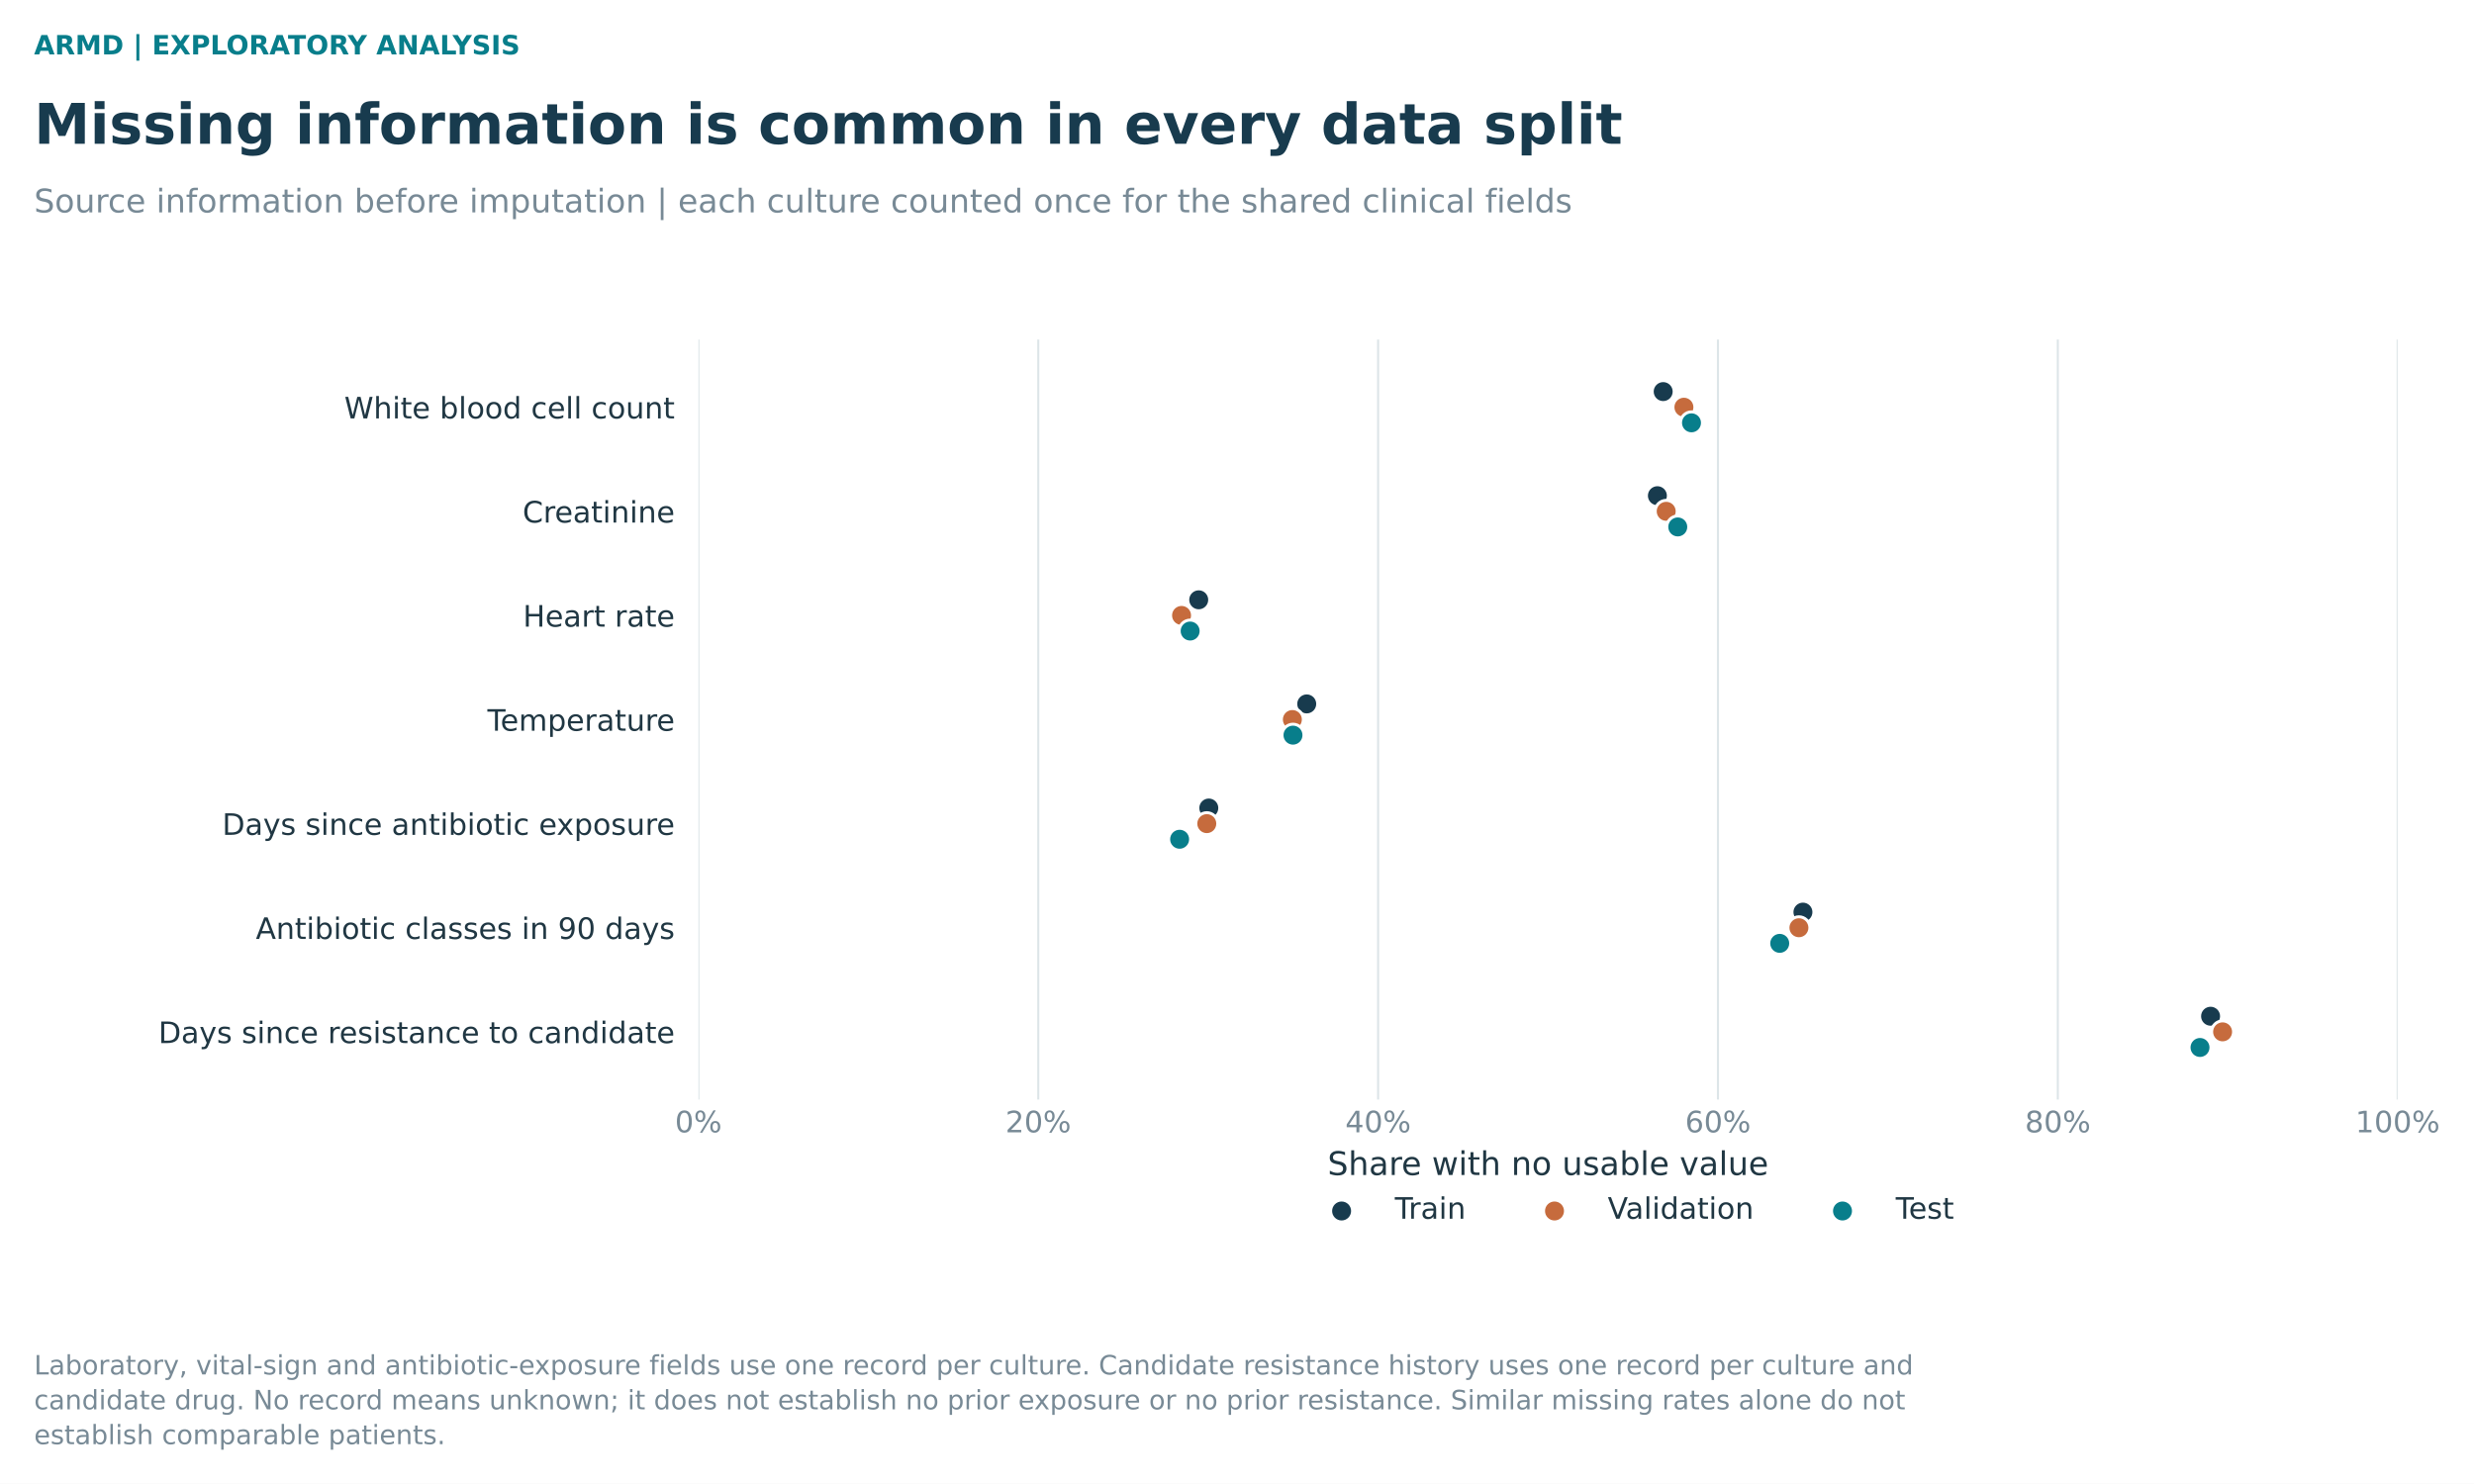
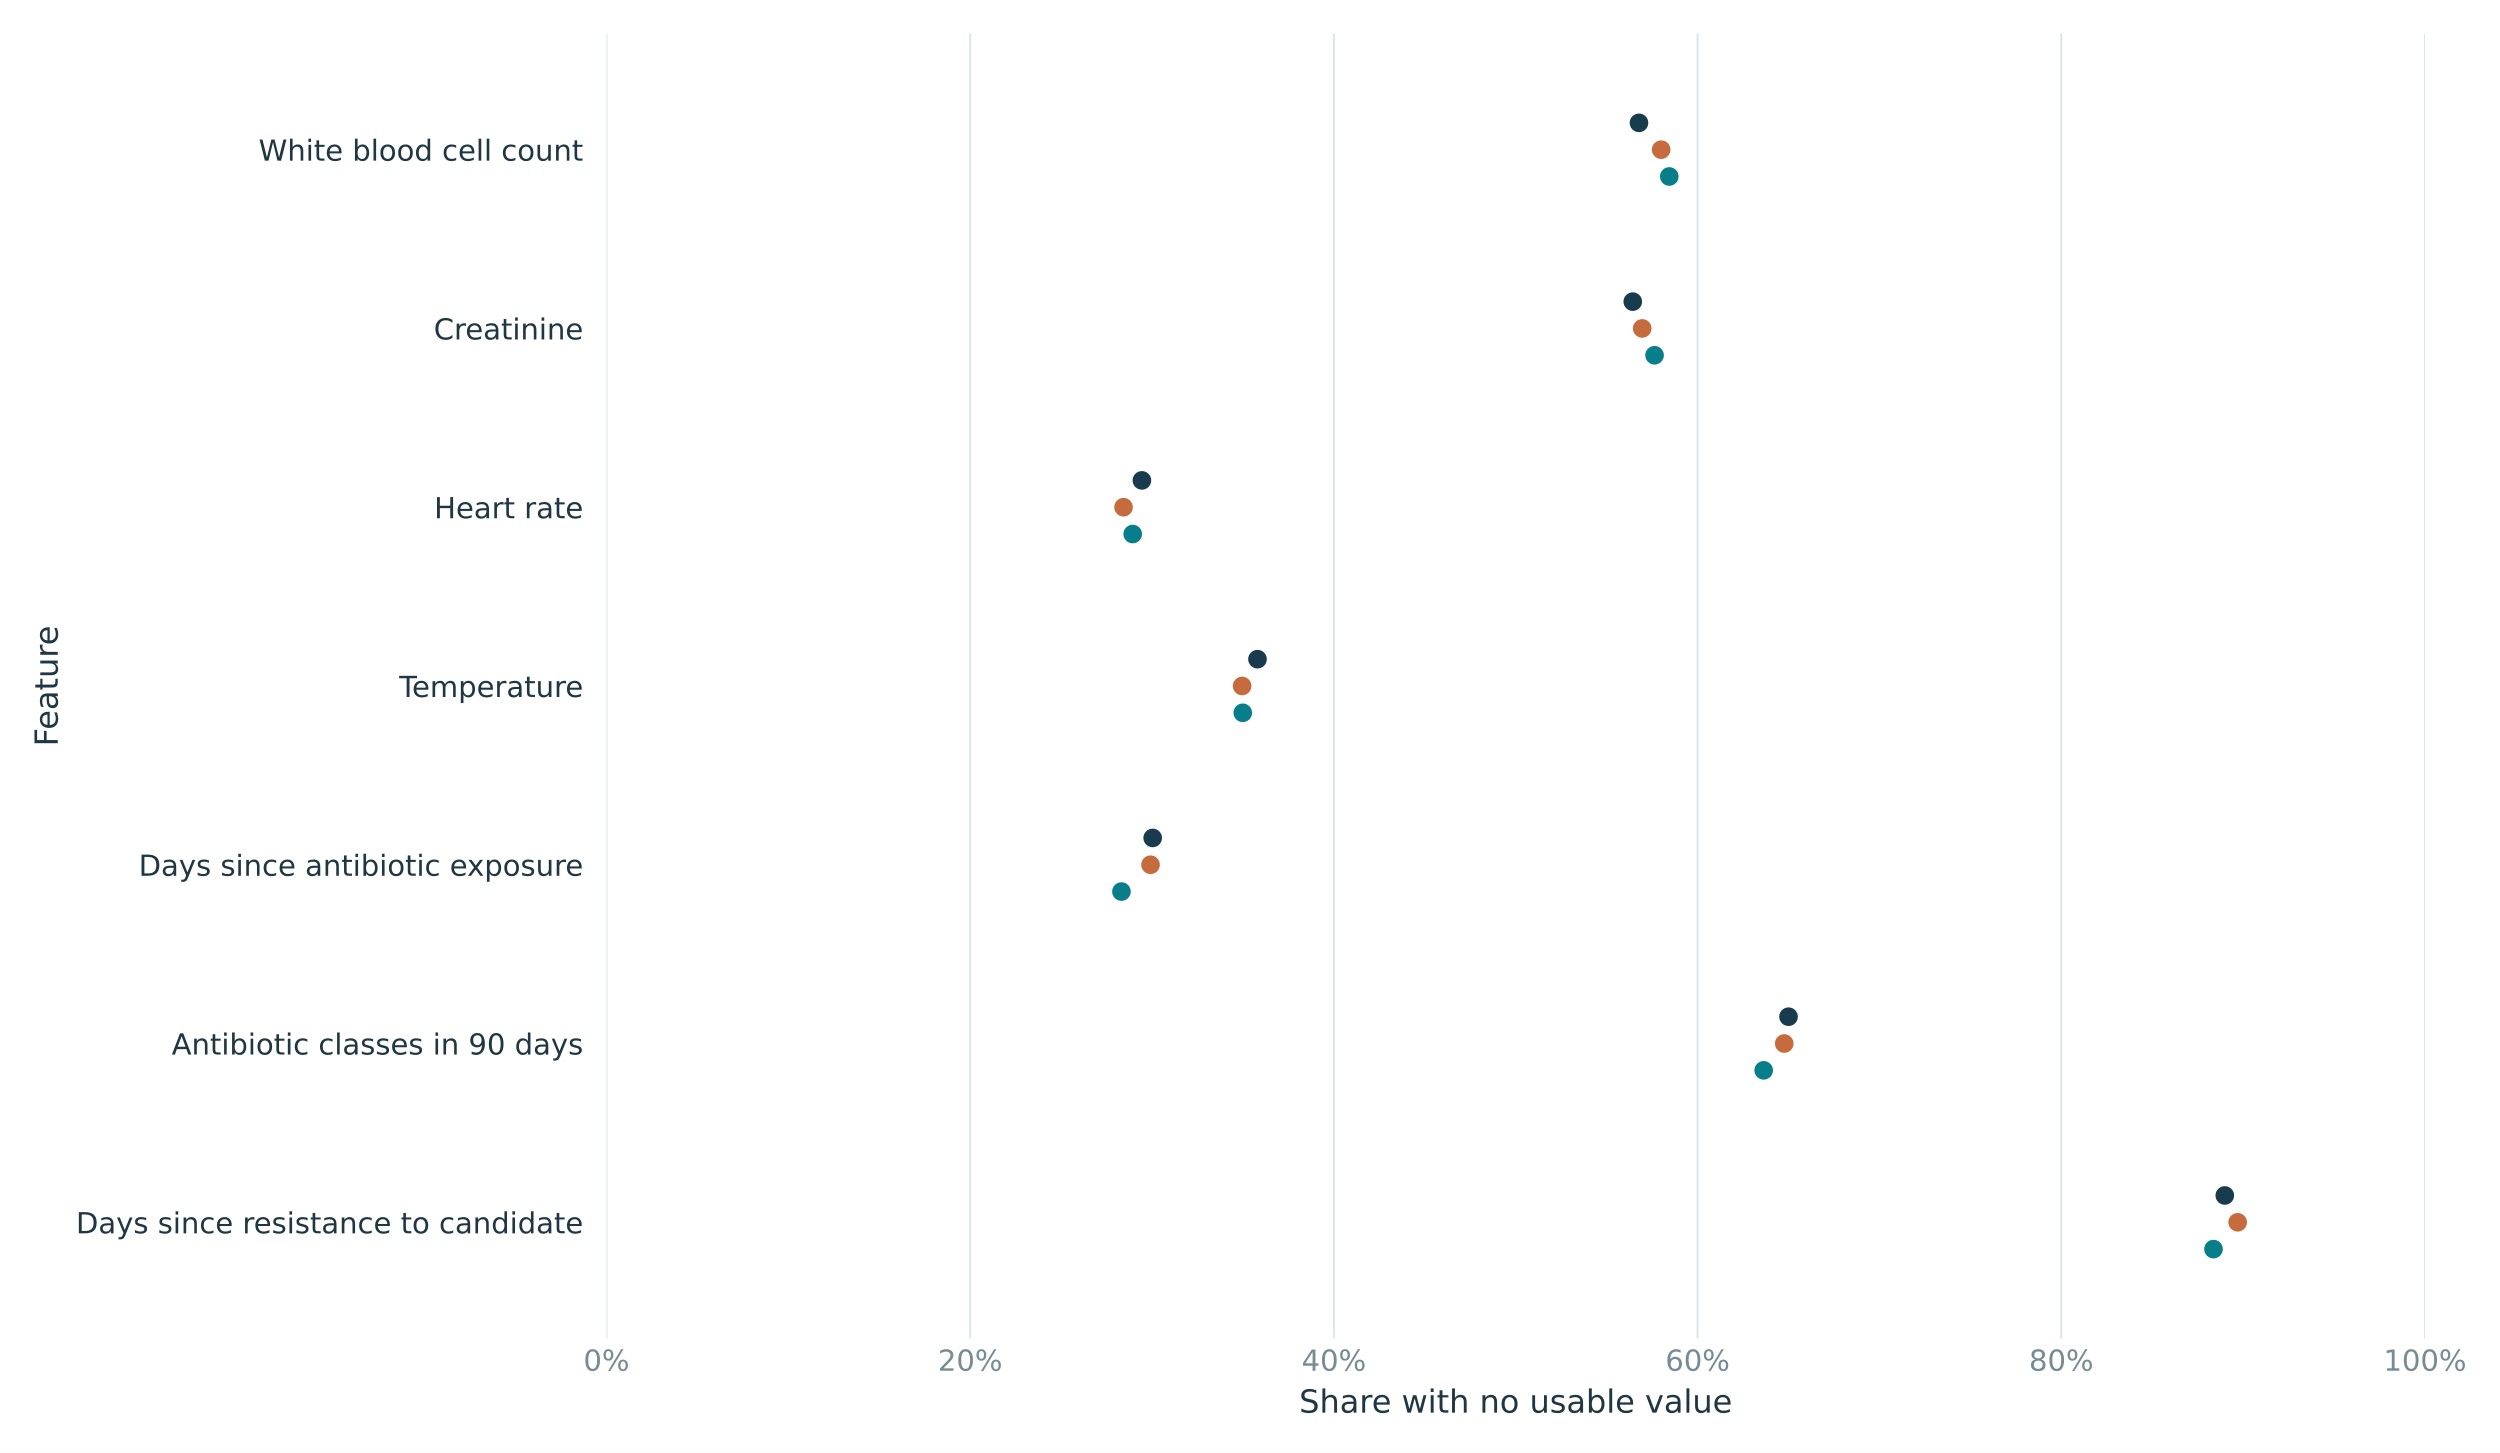
- <svg xmlns="http://www.w3.org/2000/svg" xmlns:xlink="http://www.w3.org/1999/xlink" width="836.535pt" height="501.84pt" viewBox="0 0 836.535 501.84" version="1.1">
+ <svg xmlns="http://www.w3.org/2000/svg" xmlns:xlink="http://www.w3.org/1999/xlink" width="860.559pt" height="500.084pt" viewBox="0 0 860.559 500.084" version="1.1">
  <defs>
    <style type="text/css">*{stroke-linejoin: round; stroke-linecap: butt}</style>
  </defs>
  <g id="figure_1">
    <g id="patch_1">
-       <path d="M 0 501.84  L 836.535 501.84  L 836.535 0  L 0 0  z " style="fill: #ffffff" />
+       <path d="M 0 500.084  L 860.559 500.084  L 860.559 0  L 0 0  z " style="fill: #ffffff" />
    </g>
    <g id="axes_1">
      <g id="patch_2">
-         <path d="M 236.16 371.88  L 810.72 371.88  L 810.72 114.84  L 236.16 114.84  z " style="fill: #ffffff" />
+         <path d="M 208.764 460.74  L 834.744 460.74  L 834.744 11.52  L 208.764 11.52  z " style="fill: #ffffff" />
      </g>
      <g id="matplotlib.axis_1">
        <g id="xtick_1">
          <g id="line2d_1">
-             <path d="M 236.16 371.88  L 236.16 114.84  " clip-path="url(#p26791d1126)" style="fill: none; stroke: #dde5e8; stroke-width: 0.7; stroke-linecap: square" />
+             <path d="M 208.764 460.74  L 208.764 11.52  " clip-path="url(#pb7105e868f)" style="fill: none; stroke: #dde5e8; stroke-width: 0.7; stroke-linecap: square" />
          </g>
          <g id="line2d_2" />
          <g id="text_1">
-             <text style="font-size: 10px; font-family: 'DejaVu Sans'; text-anchor: middle; fill: #788a96" x="236.16" y="382.978" transform="rotate(-0 236.16 382.9784)">0%</text>
+             <text style="font-size: 10px; font-family: 'DejaVu Sans'; text-anchor: middle; fill: #788a96" x="208.764" y="471.838" transform="rotate(-0 208.7644 471.8384)">0%</text>
          </g>
        </g>
        <g id="xtick_2">
          <g id="line2d_3">
-             <path d="M 351.072 371.88  L 351.072 114.84  " clip-path="url(#p26791d1126)" style="fill: none; stroke: #dde5e8; stroke-width: 0.7; stroke-linecap: square" />
+             <path d="M 333.96 460.74  L 333.96 11.52  " clip-path="url(#pb7105e868f)" style="fill: none; stroke: #dde5e8; stroke-width: 0.7; stroke-linecap: square" />
          </g>
          <g id="line2d_4" />
          <g id="text_2">
-             <text style="font-size: 10px; font-family: 'DejaVu Sans'; text-anchor: middle; fill: #788a96" x="351.072" y="382.978" transform="rotate(-0 351.072 382.9784)">20%</text>
+             <text style="font-size: 10px; font-family: 'DejaVu Sans'; text-anchor: middle; fill: #788a96" x="333.96" y="471.838" transform="rotate(-0 333.9604 471.8384)">20%</text>
          </g>
        </g>
        <g id="xtick_3">
          <g id="line2d_5">
-             <path d="M 465.984 371.88  L 465.984 114.84  " clip-path="url(#p26791d1126)" style="fill: none; stroke: #dde5e8; stroke-width: 0.7; stroke-linecap: square" />
+             <path d="M 459.156 460.74  L 459.156 11.52  " clip-path="url(#pb7105e868f)" style="fill: none; stroke: #dde5e8; stroke-width: 0.7; stroke-linecap: square" />
          </g>
          <g id="line2d_6" />
          <g id="text_3">
-             <text style="font-size: 10px; font-family: 'DejaVu Sans'; text-anchor: middle; fill: #788a96" x="465.984" y="382.978" transform="rotate(-0 465.984 382.9784)">40%</text>
+             <text style="font-size: 10px; font-family: 'DejaVu Sans'; text-anchor: middle; fill: #788a96" x="459.156" y="471.838" transform="rotate(-0 459.1564 471.8384)">40%</text>
          </g>
        </g>
        <g id="xtick_4">
          <g id="line2d_7">
-             <path d="M 580.896 371.88  L 580.896 114.84  " clip-path="url(#p26791d1126)" style="fill: none; stroke: #dde5e8; stroke-width: 0.7; stroke-linecap: square" />
+             <path d="M 584.352 460.74  L 584.352 11.52  " clip-path="url(#pb7105e868f)" style="fill: none; stroke: #dde5e8; stroke-width: 0.7; stroke-linecap: square" />
          </g>
          <g id="line2d_8" />
          <g id="text_4">
-             <text style="font-size: 10px; font-family: 'DejaVu Sans'; text-anchor: middle; fill: #788a96" x="580.896" y="382.978" transform="rotate(-0 580.896 382.9784)">60%</text>
+             <text style="font-size: 10px; font-family: 'DejaVu Sans'; text-anchor: middle; fill: #788a96" x="584.352" y="471.838" transform="rotate(-0 584.3524 471.8384)">60%</text>
          </g>
        </g>
        <g id="xtick_5">
          <g id="line2d_9">
-             <path d="M 695.808 371.88  L 695.808 114.84  " clip-path="url(#p26791d1126)" style="fill: none; stroke: #dde5e8; stroke-width: 0.7; stroke-linecap: square" />
+             <path d="M 709.548 460.74  L 709.548 11.52  " clip-path="url(#pb7105e868f)" style="fill: none; stroke: #dde5e8; stroke-width: 0.7; stroke-linecap: square" />
          </g>
          <g id="line2d_10" />
          <g id="text_5">
-             <text style="font-size: 10px; font-family: 'DejaVu Sans'; text-anchor: middle; fill: #788a96" x="695.808" y="382.978" transform="rotate(-0 695.808 382.9784)">80%</text>
+             <text style="font-size: 10px; font-family: 'DejaVu Sans'; text-anchor: middle; fill: #788a96" x="709.548" y="471.838" transform="rotate(-0 709.5484 471.8384)">80%</text>
          </g>
        </g>
        <g id="xtick_6">
          <g id="line2d_11">
-             <path d="M 810.72 371.88  L 810.72 114.84  " clip-path="url(#p26791d1126)" style="fill: none; stroke: #dde5e8; stroke-width: 0.7; stroke-linecap: square" />
+             <path d="M 834.744 460.74  L 834.744 11.52  " clip-path="url(#pb7105e868f)" style="fill: none; stroke: #dde5e8; stroke-width: 0.7; stroke-linecap: square" />
          </g>
          <g id="line2d_12" />
          <g id="text_6">
-             <text style="font-size: 10px; font-family: 'DejaVu Sans'; text-anchor: middle; fill: #788a96" x="810.72" y="382.978" transform="rotate(-0 810.72 382.9784)">100%</text>
+             <text style="font-size: 10px; font-family: 'DejaVu Sans'; text-anchor: middle; fill: #788a96" x="834.744" y="471.838" transform="rotate(-0 834.7444 471.8384)">100%</text>
          </g>
        </g>
        <g id="text_7">
-           <text style="font-size: 11px; font-family: 'DejaVu Sans'; text-anchor: middle; fill: #203743" x="523.44" y="397.416" transform="rotate(-0 523.44 397.4164)">Share with no usable value</text>
+           <text style="font-size: 11px; font-family: 'DejaVu Sans'; text-anchor: middle; fill: #203743" x="521.754" y="486.276" transform="rotate(-0 521.7544 486.2764)">Share with no usable value</text>
        </g>
      </g>
      <g id="matplotlib.axis_2">
        <g id="ytick_1">
          <g id="line2d_13" />
          <g id="text_8">
-             <text style="font-size: 10px; font-family: 'DejaVu Sans'; text-anchor: end; fill: #203743" x="228.16" y="141.526" transform="rotate(-0 228.16 141.5263)">White blood cell count</text>
+             <text style="font-size: 10px; font-family: 'DejaVu Sans'; text-anchor: end; fill: #203743" x="200.764" y="55.318" transform="rotate(-0 200.7644 55.31826)">White blood cell count</text>
          </g>
        </g>
        <g id="ytick_2">
          <g id="line2d_14" />
          <g id="text_9">
-             <text style="font-size: 10px; font-family: 'DejaVu Sans'; text-anchor: end; fill: #203743" x="228.16" y="176.737" transform="rotate(-0 228.16 176.7373)">Creatinine</text>
+             <text style="font-size: 10px; font-family: 'DejaVu Sans'; text-anchor: end; fill: #203743" x="200.764" y="116.855" transform="rotate(-0 200.7644 116.8552)">Creatinine</text>
          </g>
        </g>
        <g id="ytick_3">
          <g id="line2d_15" />
          <g id="text_10">
-             <text style="font-size: 10px; font-family: 'DejaVu Sans'; text-anchor: end; fill: #203743" x="228.16" y="211.948" transform="rotate(-0 228.16 211.9483)">Heart rate</text>
+             <text style="font-size: 10px; font-family: 'DejaVu Sans'; text-anchor: end; fill: #203743" x="200.764" y="178.392" transform="rotate(-0 200.7644 178.3922)">Heart rate</text>
          </g>
        </g>
        <g id="ytick_4">
          <g id="line2d_16" />
          <g id="text_11">
-             <text style="font-size: 10px; font-family: 'DejaVu Sans'; text-anchor: end; fill: #203743" x="228.16" y="247.159" transform="rotate(-0 228.16 247.1592)">Temperature</text>
+             <text style="font-size: 10px; font-family: 'DejaVu Sans'; text-anchor: end; fill: #203743" x="200.764" y="239.929" transform="rotate(-0 200.7644 239.9292)">Temperature</text>
          </g>
        </g>
        <g id="ytick_5">
          <g id="line2d_17" />
          <g id="text_12">
-             <text style="font-size: 10px; font-family: 'DejaVu Sans'; text-anchor: end; fill: #203743" x="228.16" y="282.37" transform="rotate(-0 228.16 282.3702)">Days since antibiotic exposure</text>
+             <text style="font-size: 10px; font-family: 'DejaVu Sans'; text-anchor: end; fill: #203743" x="200.764" y="301.466" transform="rotate(-0 200.7644 301.4662)">Days since antibiotic exposure</text>
          </g>
        </g>
        <g id="ytick_6">
          <g id="line2d_18" />
          <g id="text_13">
-             <text style="font-size: 10px; font-family: 'DejaVu Sans'; text-anchor: end; fill: #203743" x="228.16" y="317.581" transform="rotate(-0 228.16 317.5811)">Antibiotic classes in 90 days</text>
+             <text style="font-size: 10px; font-family: 'DejaVu Sans'; text-anchor: end; fill: #203743" x="200.764" y="363.003" transform="rotate(-0 200.7644 363.0032)">Antibiotic classes in 90 days</text>
          </g>
        </g>
        <g id="ytick_7">
          <g id="line2d_19" />
          <g id="text_14">
-             <text style="font-size: 10px; font-family: 'DejaVu Sans'; text-anchor: end; fill: #203743" x="228.16" y="352.792" transform="rotate(-0 228.16 352.7921)">Days since resistance to candidate</text>
+             <text style="font-size: 10px; font-family: 'DejaVu Sans'; text-anchor: end; fill: #203743" x="200.764" y="424.54" transform="rotate(-0 200.7644 424.5402)">Days since resistance to candidate</text>
          </g>
+         </g>
+         <g id="text_15">
+           <text style="font-size: 11px; font-family: 'DejaVu Sans'; text-anchor: middle; fill: #203743" x="19.878" y="236.13" transform="rotate(-90 19.87828 236.13)">Feature</text>
        </g>
      </g>
      <g id="PathCollection_1">
        <defs>
-           <path id="me9581abb90" d="M 0 3.708  C 0.983 3.708 1.927 3.317 2.622 2.622  C 3.317 1.927 3.708 0.983 3.708 0  C 3.708 -0.983 3.317 -1.927 2.622 -2.622  C 1.927 -3.317 0.983 -3.708 0 -3.708  C -0.983 -3.708 -1.927 -3.317 -2.622 -2.622  C -3.317 -1.927 -3.708 -0.983 -3.708 0  C -3.708 0.983 -3.317 1.927 -2.622 2.622  C -1.927 3.317 -0.983 3.708 0 3.708  z " style="stroke: #ffffff" />
+           <path id="me847359b3b" d="M 0 3.708  C 0.983 3.708 1.927 3.317 2.622 2.622  C 3.317 1.927 3.708 0.983 3.708 0  C 3.708 -0.983 3.317 -1.927 2.622 -2.622  C 1.927 -3.317 0.983 -3.708 0 -3.708  C -0.983 -3.708 -1.927 -3.317 -2.622 -2.622  C -3.317 -1.927 -3.708 -0.983 -3.708 0  C -3.708 0.983 -3.317 1.927 -2.622 2.622  C -1.927 3.317 -0.983 3.708 0 3.708  z " style="stroke: #ffffff" />
        </defs>
-         <g clip-path="url(#p26791d1126)">
-           <use xlink:href="#me9581abb90" x="562.373" y="132.445" style="fill: #183b4e; stroke: #ffffff" />
-           <use xlink:href="#me9581abb90" x="560.415" y="167.656" style="fill: #183b4e; stroke: #ffffff" />
-           <use xlink:href="#me9581abb90" x="405.325" y="202.867" style="fill: #183b4e; stroke: #ffffff" />
-           <use xlink:href="#me9581abb90" x="441.845" y="238.078" style="fill: #183b4e; stroke: #ffffff" />
-           <use xlink:href="#me9581abb90" x="408.734" y="273.289" style="fill: #183b4e; stroke: #ffffff" />
-           <use xlink:href="#me9581abb90" x="609.626" y="308.5" style="fill: #183b4e; stroke: #ffffff" />
-           <use xlink:href="#me9581abb90" x="747.465" y="343.711" style="fill: #183b4e; stroke: #ffffff" />
+         <g clip-path="url(#pb7105e868f)">
+           <use xlink:href="#me847359b3b" x="564.172" y="42.288" style="fill: #183b4e; stroke: #ffffff" />
+           <use xlink:href="#me847359b3b" x="562.039" y="103.825" style="fill: #183b4e; stroke: #ffffff" />
+           <use xlink:href="#me847359b3b" x="393.069" y="165.362" style="fill: #183b4e; stroke: #ffffff" />
+           <use xlink:href="#me847359b3b" x="432.857" y="226.899" style="fill: #183b4e; stroke: #ffffff" />
+           <use xlink:href="#me847359b3b" x="396.783" y="288.436" style="fill: #183b4e; stroke: #ffffff" />
+           <use xlink:href="#me847359b3b" x="615.653" y="349.973" style="fill: #183b4e; stroke: #ffffff" />
+           <use xlink:href="#me847359b3b" x="765.828" y="411.51" style="fill: #183b4e; stroke: #ffffff" />
        </g>
      </g>
      <g id="PathCollection_2">
        <defs>
-           <path id="mc128b19612" d="M 0 3.708  C 0.983 3.708 1.927 3.317 2.622 2.622  C 3.317 1.927 3.708 0.983 3.708 0  C 3.708 -0.983 3.317 -1.927 2.622 -2.622  C 1.927 -3.317 0.983 -3.708 0 -3.708  C -0.983 -3.708 -1.927 -3.317 -2.622 -2.622  C -3.317 -1.927 -3.708 -0.983 -3.708 0  C -3.708 0.983 -3.317 1.927 -2.622 2.622  C -1.927 3.317 -0.983 3.708 0 3.708  z " style="stroke: #ffffff" />
+           <path id="md89b1274d4" d="M 0 3.708  C 0.983 3.708 1.927 3.317 2.622 2.622  C 3.317 1.927 3.708 0.983 3.708 0  C 3.708 -0.983 3.317 -1.927 2.622 -2.622  C 1.927 -3.317 0.983 -3.708 0 -3.708  C -0.983 -3.708 -1.927 -3.317 -2.622 -2.622  C -3.317 -1.927 -3.708 -0.983 -3.708 0  C -3.708 0.983 -3.317 1.927 -2.622 2.622  C -1.927 3.317 -0.983 3.708 0 3.708  z " style="stroke: #ffffff" />
        </defs>
-         <g clip-path="url(#p26791d1126)">
-           <use xlink:href="#mc128b19612" x="569.382" y="137.727" style="fill: #c66b3d; stroke: #ffffff" />
-           <use xlink:href="#mc128b19612" x="563.392" y="172.938" style="fill: #c66b3d; stroke: #ffffff" />
-           <use xlink:href="#mc128b19612" x="399.522" y="208.149" style="fill: #c66b3d; stroke: #ffffff" />
-           <use xlink:href="#mc128b19612" x="436.987" y="243.36" style="fill: #c66b3d; stroke: #ffffff" />
-           <use xlink:href="#mc128b19612" x="408.051" y="278.571" style="fill: #c66b3d; stroke: #ffffff" />
-           <use xlink:href="#mc128b19612" x="608.269" y="313.782" style="fill: #c66b3d; stroke: #ffffff" />
-           <use xlink:href="#mc128b19612" x="751.53" y="348.993" style="fill: #c66b3d; stroke: #ffffff" />
+         <g clip-path="url(#pb7105e868f)">
+           <use xlink:href="#md89b1274d4" x="571.808" y="51.519" style="fill: #c66b3d; stroke: #ffffff" />
+           <use xlink:href="#md89b1274d4" x="565.282" y="113.056" style="fill: #c66b3d; stroke: #ffffff" />
+           <use xlink:href="#md89b1274d4" x="386.747" y="174.593" style="fill: #c66b3d; stroke: #ffffff" />
+           <use xlink:href="#md89b1274d4" x="427.564" y="236.13" style="fill: #c66b3d; stroke: #ffffff" />
+           <use xlink:href="#md89b1274d4" x="396.038" y="297.667" style="fill: #c66b3d; stroke: #ffffff" />
+           <use xlink:href="#md89b1274d4" x="614.175" y="359.204" style="fill: #c66b3d; stroke: #ffffff" />
+           <use xlink:href="#md89b1274d4" x="770.257" y="420.741" style="fill: #c66b3d; stroke: #ffffff" />
        </g>
      </g>
      <g id="PathCollection_3">
        <defs>
-           <path id="mb1273fefe7" d="M 0 3.708  C 0.983 3.708 1.927 3.317 2.622 2.622  C 3.317 1.927 3.708 0.983 3.708 0  C 3.708 -0.983 3.317 -1.927 2.622 -2.622  C 1.927 -3.317 0.983 -3.708 0 -3.708  C -0.983 -3.708 -1.927 -3.317 -2.622 -2.622  C -3.317 -1.927 -3.708 -0.983 -3.708 0  C -3.708 0.983 -3.317 1.927 -2.622 2.622  C -1.927 3.317 -0.983 3.708 0 3.708  z " style="stroke: #ffffff" />
+           <path id="mdda4e25c63" d="M 0 3.708  C 0.983 3.708 1.927 3.317 2.622 2.622  C 3.317 1.927 3.708 0.983 3.708 0  C 3.708 -0.983 3.317 -1.927 2.622 -2.622  C 1.927 -3.317 0.983 -3.708 0 -3.708  C -0.983 -3.708 -1.927 -3.317 -2.622 -2.622  C -3.317 -1.927 -3.708 -0.983 -3.708 0  C -3.708 0.983 -3.317 1.927 -2.622 2.622  C -1.927 3.317 -0.983 3.708 0 3.708  z " style="stroke: #ffffff" />
        </defs>
-         <g clip-path="url(#p26791d1126)">
-           <use xlink:href="#mb1273fefe7" x="571.946" y="143.009" style="fill: #087e8b; stroke: #ffffff" />
-           <use xlink:href="#mb1273fefe7" x="567.303" y="178.22" style="fill: #087e8b; stroke: #ffffff" />
-           <use xlink:href="#mb1273fefe7" x="402.423" y="213.431" style="fill: #087e8b; stroke: #ffffff" />
-           <use xlink:href="#mb1273fefe7" x="437.197" y="248.642" style="fill: #087e8b; stroke: #ffffff" />
-           <use xlink:href="#mb1273fefe7" x="398.866" y="283.853" style="fill: #087e8b; stroke: #ffffff" />
-           <use xlink:href="#mb1273fefe7" x="601.78" y="319.064" style="fill: #087e8b; stroke: #ffffff" />
-           <use xlink:href="#mb1273fefe7" x="743.891" y="354.275" style="fill: #087e8b; stroke: #ffffff" />
-         </g>
-       </g>
-       <g id="legend_1">
-         <g id="PathCollection_4">
-           <g>
-             <use xlink:href="#me9581abb90" x="453.638" y="409.583" style="fill: #183b4e; stroke: #ffffff" />
-           </g>
-         </g>
-         <g id="text_15">
-           <text style="font-size: 10px; font-family: 'DejaVu Sans'; text-anchor: start; fill: #203743" x="471.638" y="412.208" transform="rotate(-0 471.6383 412.2083)">Train</text>
-         </g>
-         <g id="PathCollection_5">
-           <g>
-             <use xlink:href="#mc128b19612" x="525.626" y="409.583" style="fill: #c66b3d; stroke: #ffffff" />
-           </g>
-         </g>
-         <g id="text_16">
-           <text style="font-size: 10px; font-family: 'DejaVu Sans'; text-anchor: start; fill: #203743" x="543.626" y="412.208" transform="rotate(-0 543.6258 412.2083)">Validation</text>
-         </g>
-         <g id="PathCollection_6">
-           <g>
-             <use xlink:href="#mb1273fefe7" x="623.007" y="409.583" style="fill: #087e8b; stroke: #ffffff" />
-           </g>
-         </g>
-         <g id="text_17">
-           <text style="font-size: 10px; font-family: 'DejaVu Sans'; text-anchor: start; fill: #203743" x="641.007" y="412.208" transform="rotate(-0 641.0071 412.2083)">Test</text>
+         <g clip-path="url(#pb7105e868f)">
+           <use xlink:href="#mdda4e25c63" x="574.601" y="60.75" style="fill: #087e8b; stroke: #ffffff" />
+           <use xlink:href="#mdda4e25c63" x="569.542" y="122.287" style="fill: #087e8b; stroke: #ffffff" />
+           <use xlink:href="#mdda4e25c63" x="389.907" y="183.824" style="fill: #087e8b; stroke: #ffffff" />
+           <use xlink:href="#mdda4e25c63" x="427.793" y="245.361" style="fill: #087e8b; stroke: #ffffff" />
+           <use xlink:href="#mdda4e25c63" x="386.032" y="306.898" style="fill: #087e8b; stroke: #ffffff" />
+           <use xlink:href="#mdda4e25c63" x="607.105" y="368.435" style="fill: #087e8b; stroke: #ffffff" />
+           <use xlink:href="#mdda4e25c63" x="761.934" y="429.972" style="fill: #087e8b; stroke: #ffffff" />
        </g>
      </g>
    </g>
-     <g id="text_18">
-       <text style="font-weight: 700; font-size: 9px; font-family: 'DejaVu Sans'; text-anchor: start; fill: #087e8b" x="11.52" y="18.398" transform="rotate(-0 11.52 18.39797)">ARMD | EXPLORATORY ANALYSIS</text>
-     </g>
-     <g id="text_19">
-       <text style="font-weight: 700; font-size: 19px; font-family: 'DejaVu Sans'; text-anchor: start; fill: #183b4e" x="11.52" y="48.637" transform="rotate(-0 11.52 48.63703)">Missing information is common in every data split</text>
-     </g>
-     <g id="text_20">
-       <text style="font-size: 11px; font-family: 'DejaVu Sans'; text-anchor: start; fill: #788a96" x="11.52" y="71.838" transform="rotate(-0 11.52 71.83841)">Source information before imputation | each culture counted once for the shared clinical fields</text>
-     </g>
-     <g id="text_21">
-       <text style="font-size: 9px; font-family: 'DejaVu Sans'; fill: #788a96" transform="translate(11.52 464.8729)">Laboratory, vital-sign and antibiotic-exposure fields use one record per culture. Candidate resistance history uses one record per culture and</text>
-       <text style="font-size: 9px; font-family: 'DejaVu Sans'; fill: #788a96" transform="translate(11.52 476.6606)">candidate drug. No record means unknown; it does not establish no prior exposure or no prior resistance. Similar missing rates alone do not</text>
-       <text style="font-size: 9px; font-family: 'DejaVu Sans'; fill: #788a96" transform="translate(11.52 488.4483)">establish comparable patients.</text>
-     </g>
  </g>
  <defs>
-     <clipPath id="p26791d1126">
-       <rect x="236.16" y="114.84" width="574.56" height="257.04" />
+     <clipPath id="pb7105e868f">
+       <rect x="208.764" y="11.52" width="625.98" height="449.22" />
    </clipPath>
  </defs>
</svg>
